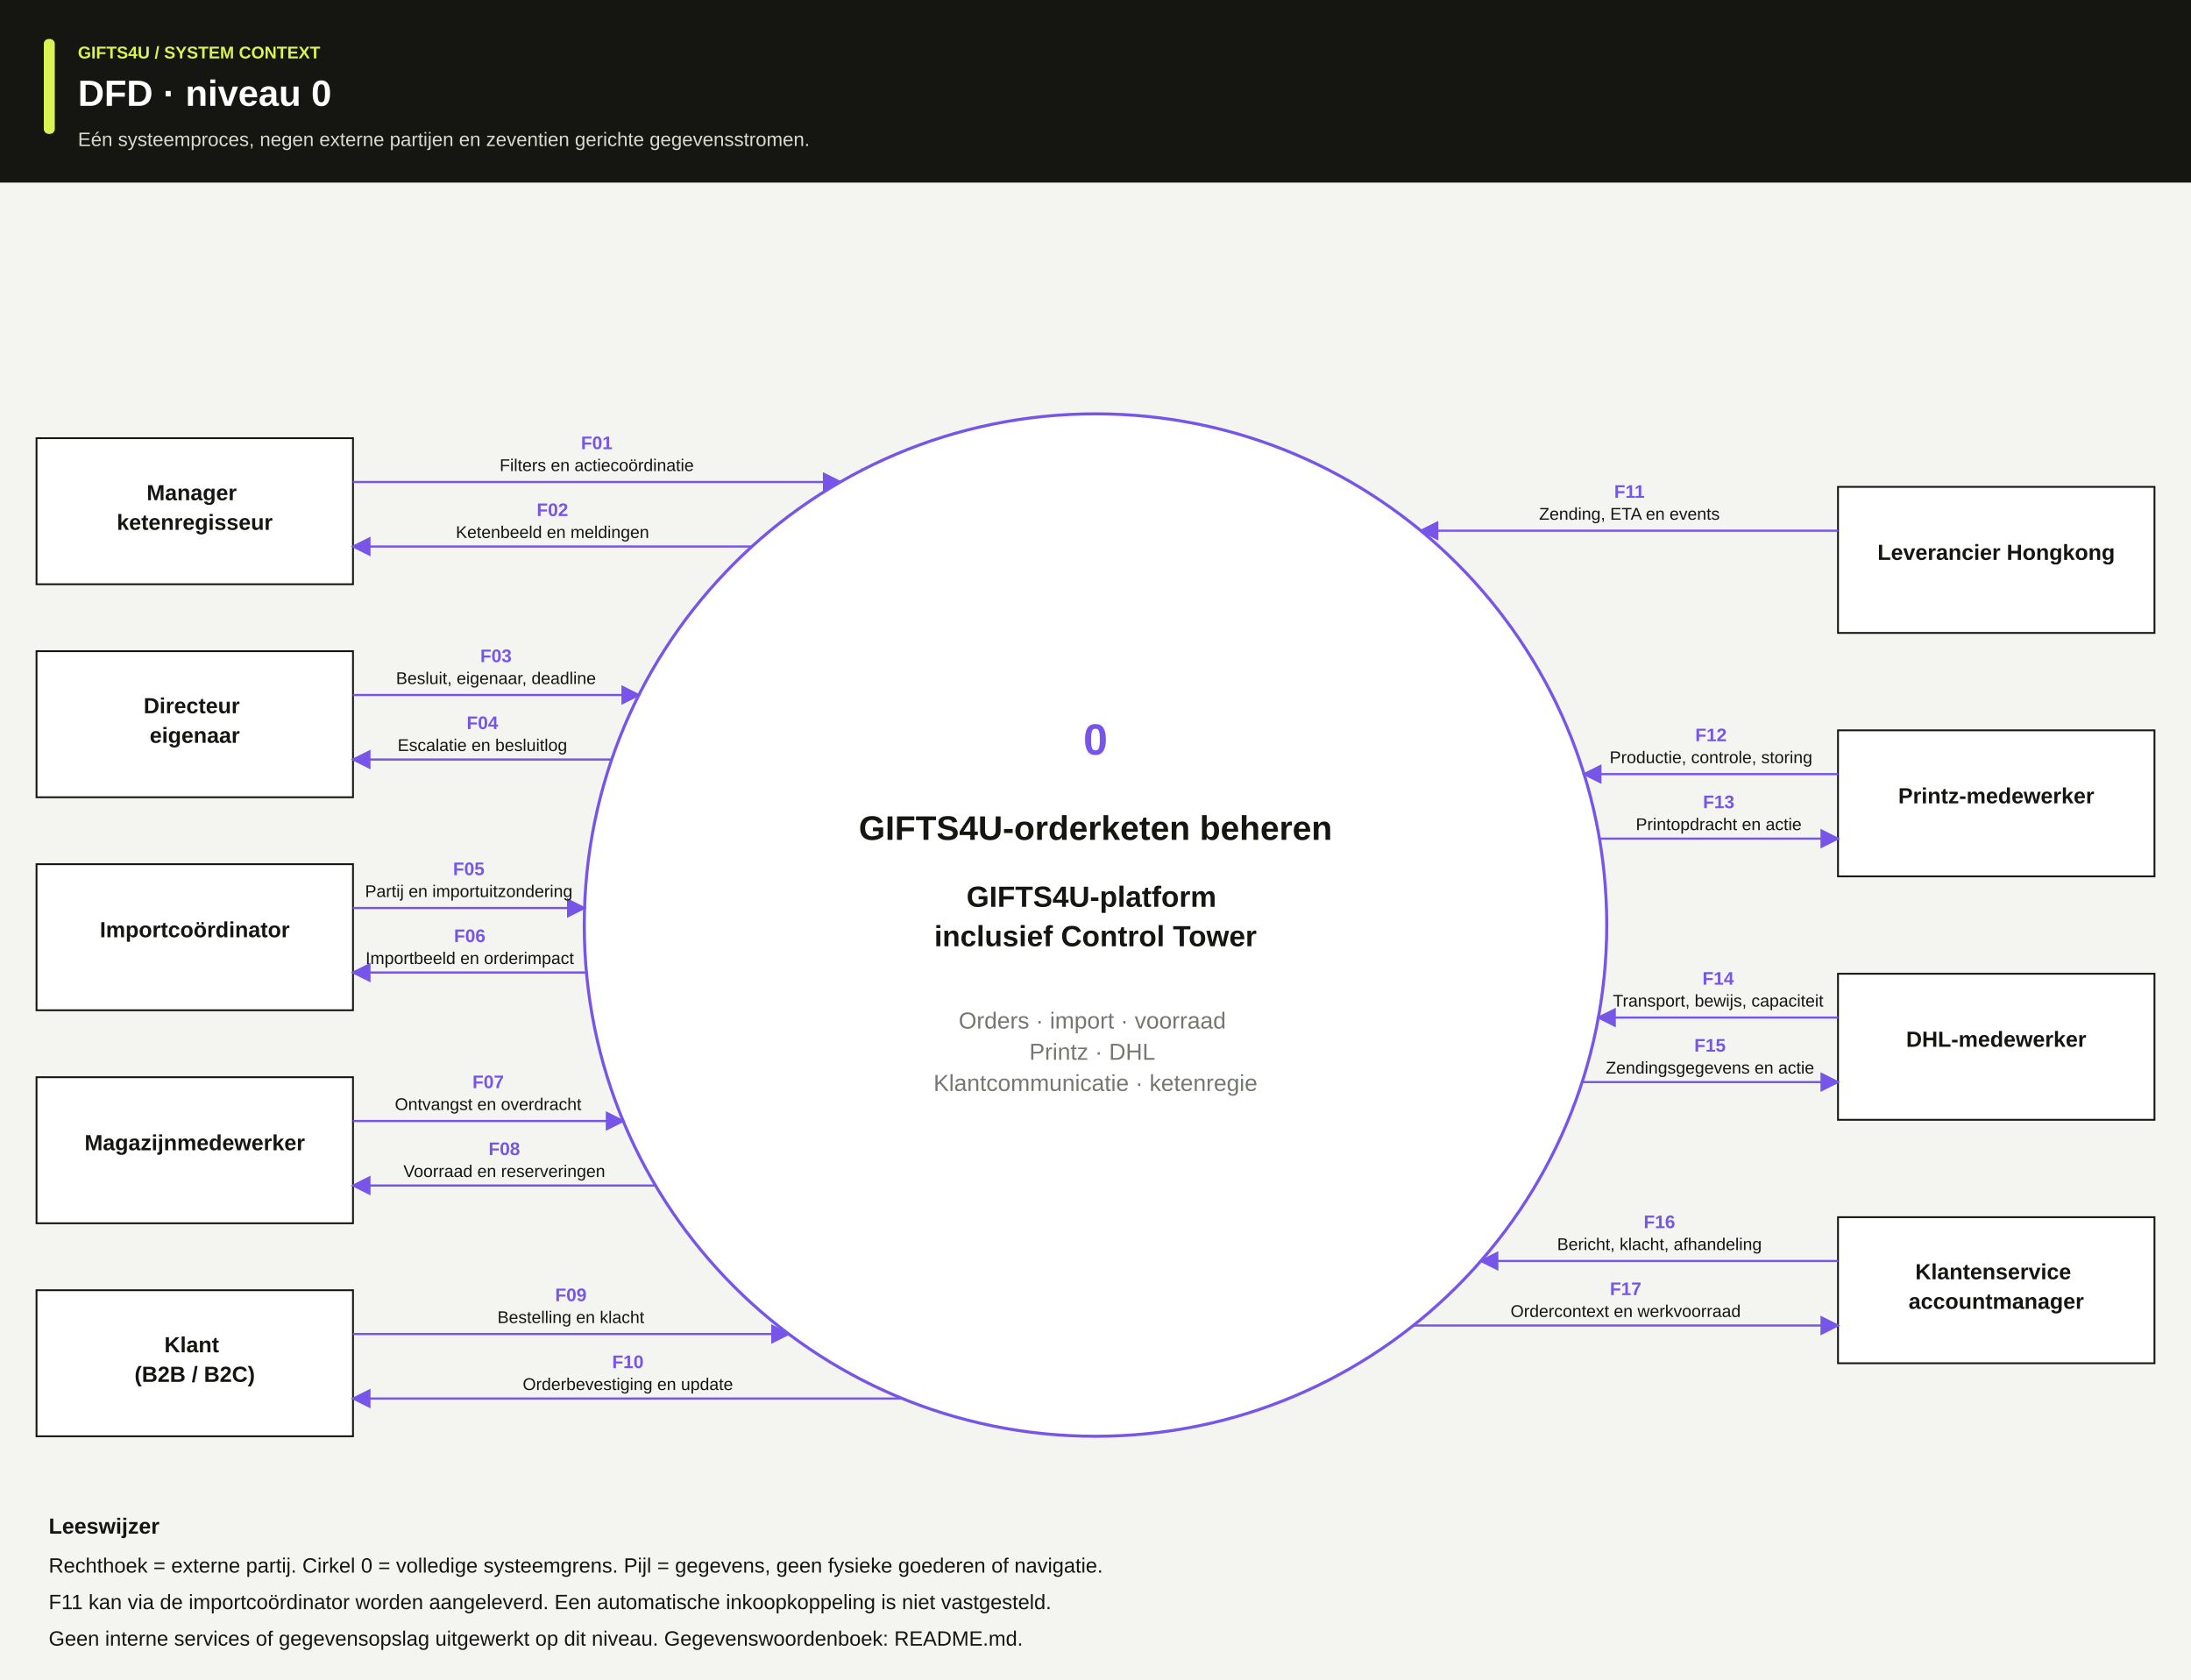
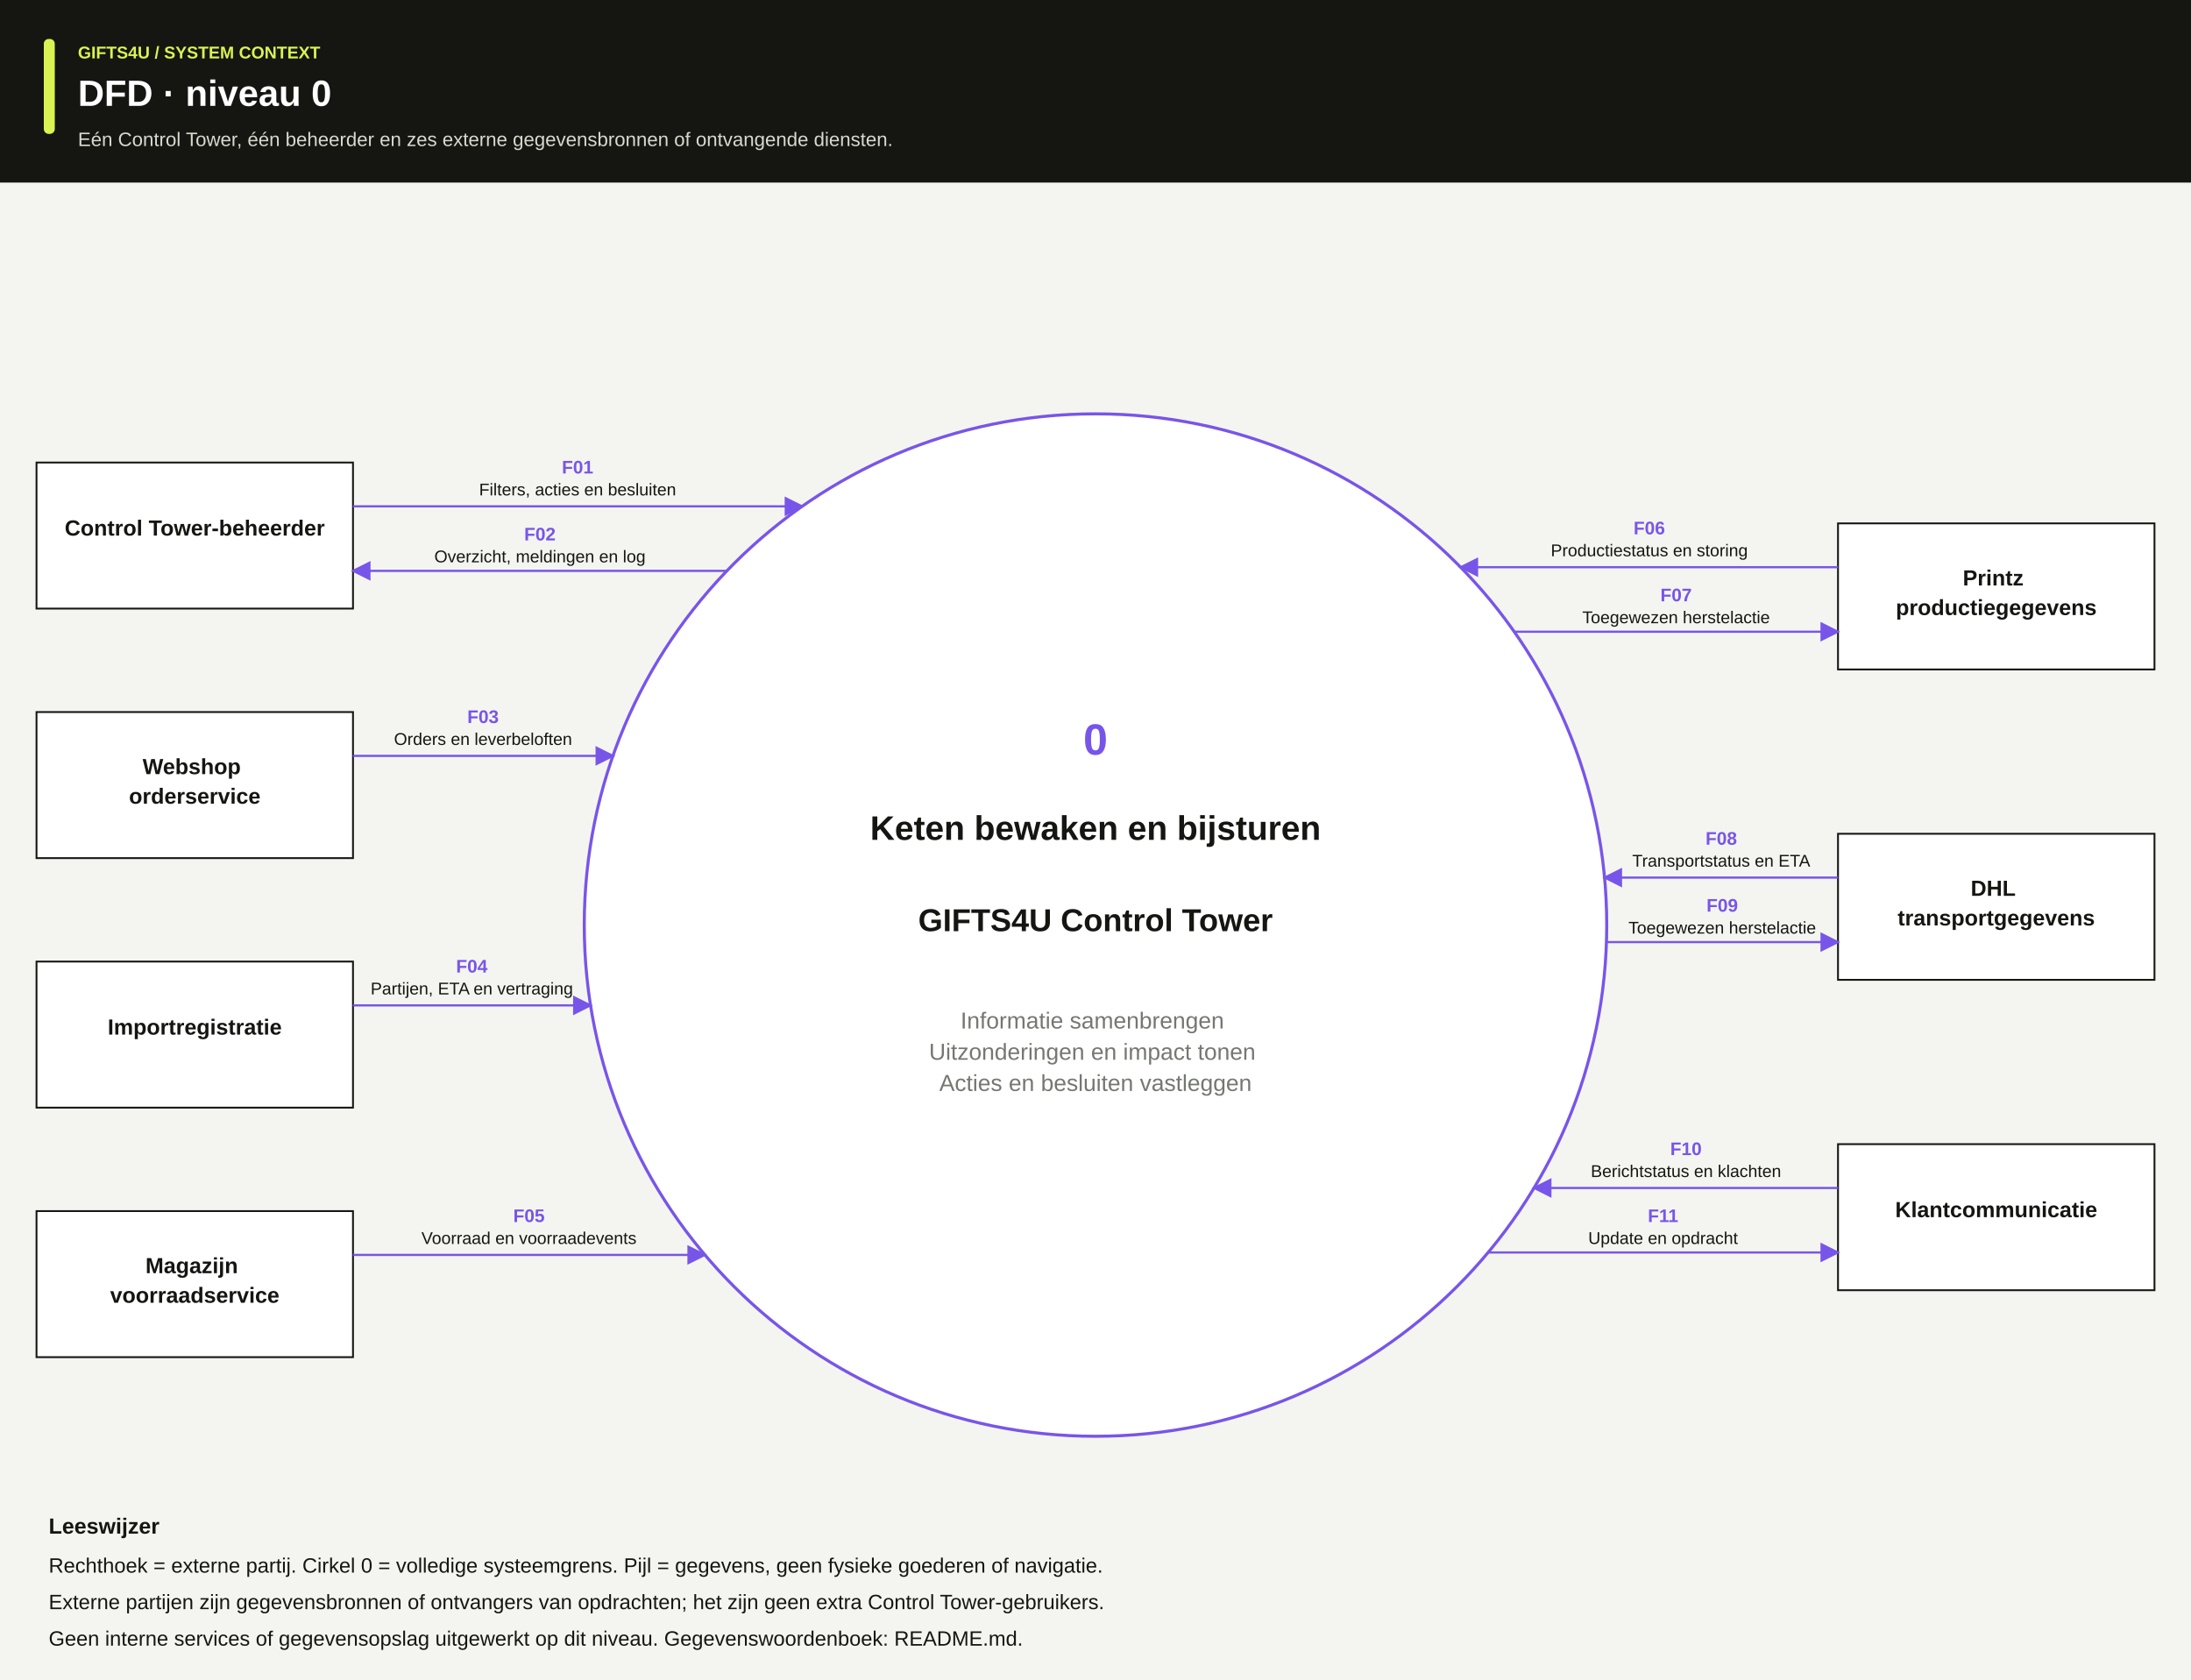
<svg xmlns="http://www.w3.org/2000/svg" width="1800" height="1380" viewBox="0 0 1800 1380" role="img" aria-labelledby="title desc">
  <defs>
    <marker id="arrow" markerWidth="9" markerHeight="9" refX="8" refY="4.5" orient="auto">
      <path d="M0 0 L9 4.5 L0 9" fill="#7855e9" />
    </marker>
  </defs>
  <g font-family="Arial, Helvetica, sans-serif">
    <rect width="1800" height="1380" fill="#f4f5f0" />
    <rect width="1800" height="150" fill="#151612" />
    <rect x="36" y="32" width="9" height="78" rx="4" fill="#daf352" />
    <text x="64" y="48" font-size="14" fill="#daf352" text-anchor="start" font-weight="700">
      <tspan x="64" dy="0">GIFTS4U / SYSTEM CONTEXT</tspan>
    </text>
    <text x="64" y="87" font-size="30" fill="white" text-anchor="start" font-weight="700">
      <tspan x="64" dy="0">DFD · niveau 0</tspan>
    </text>
    <text x="64" y="120" font-size="16" fill="#d8dacf" text-anchor="start" font-weight="400">
-       <tspan x="64" dy="0">Eén systeemproces, negen externe partijen en zeventien gerichte gegevensstromen.</tspan>
+       <tspan x="64" dy="0">Eén Control Tower, één beheerder en zes externe gegevensbronnen of ontvangende diensten.</tspan>
    </text>
    <circle cx="900" cy="760" r="420" fill="white" stroke="#7855e9" stroke-width="2.5" />
    <text x="900" y="620" font-size="36" fill="#7855e9" text-anchor="middle" font-weight="700">
      <tspan x="900" dy="0">0</tspan>
    </text>
    <text x="900" y="690" font-size="28" fill="#151612" text-anchor="middle" font-weight="700">
-       <tspan x="900" dy="0">GIFTS4U-orderketen beheren</tspan>
+       <tspan x="900" dy="0">Keten bewaken en bijsturen</tspan>
    </text>
-     <text x="900" y="745" font-size="24" fill="#151612" text-anchor="middle" font-weight="700">
-       <tspan x="900" dy="0">GIFTS4U-platform</tspan>
-       <tspan x="900" dy="32.4">inclusief Control Tower</tspan>
+     <text x="900" y="765" font-size="26" fill="#151612" text-anchor="middle" font-weight="700">
+       <tspan x="900" dy="0">GIFTS4U Control Tower</tspan>
    </text>
    <text x="900" y="845" font-size="19" fill="#747870" text-anchor="middle" font-weight="400">
-       <tspan x="900" dy="0">Orders · import · voorraad</tspan>
-       <tspan x="900" dy="25.65">Printz · DHL</tspan>
-       <tspan x="900" dy="25.65">Klantcommunicatie · ketenregie</tspan>
+       <tspan x="900" dy="0">Informatie samenbrengen</tspan>
+       <tspan x="900" dy="25.65">Uitzonderingen en impact tonen</tspan>
+       <tspan x="900" dy="25.65">Acties en besluiten vastleggen</tspan>
    </text>
-     <rect x="30" y="360" width="260" height="120" fill="white" stroke="#151612" stroke-width="1.5" />
-     <text x="160" y="411" font-size="18" fill="#151612" text-anchor="middle" font-weight="700">
-       <tspan x="160" dy="0">Manager</tspan>
-       <tspan x="160" dy="24.3">ketenregisseur</tspan>
+     <rect x="30" y="380" width="260" height="120" fill="white" stroke="#151612" stroke-width="1.5" />
+     <text x="160" y="440" font-size="18" fill="#151612" text-anchor="middle" font-weight="700">
+       <tspan x="160" dy="0">Control Tower-beheerder</tspan>
    </text>
-     <path d="M290 396H690.47" stroke="#7855e9" stroke-width="1.8" marker-end="url(#arrow)" />
-     <text x="490.235" y="369" font-size="15" fill="#7855e9" text-anchor="middle" font-weight="700">
-       <tspan x="490.235" dy="0">F01</tspan>
+     <path d="M290 416H659.04" stroke="#7855e9" stroke-width="1.8" marker-end="url(#arrow)" />
+     <text x="474.52" y="389" font-size="15" fill="#7855e9" text-anchor="middle" font-weight="700">
+       <tspan x="474.52" dy="0">F01</tspan>
    </text>
-     <text x="490.235" y="387" font-size="14" fill="#151612" text-anchor="middle" font-weight="400">
-       <tspan x="490.235" dy="0">Filters en actiecoördinatie</tspan>
+     <text x="474.52" y="407" font-size="14" fill="#151612" text-anchor="middle" font-weight="400">
+       <tspan x="474.52" dy="0">Filters, acties en besluiten</tspan>
    </text>
-     <path d="M617.73 449H290" stroke="#7855e9" stroke-width="1.8" marker-end="url(#arrow)" />
-     <text x="453.865" y="424" font-size="15" fill="#7855e9" text-anchor="middle" font-weight="700">
-       <tspan x="453.865" dy="0">F02</tspan>
+     <path d="M597.15 469H290" stroke="#7855e9" stroke-width="1.8" marker-end="url(#arrow)" />
+     <text x="443.575" y="444" font-size="15" fill="#7855e9" text-anchor="middle" font-weight="700">
+       <tspan x="443.575" dy="0">F02</tspan>
    </text>
-     <text x="453.865" y="442" font-size="14" fill="#151612" text-anchor="middle" font-weight="400">
-       <tspan x="453.865" dy="0">Ketenbeeld en meldingen</tspan>
+     <text x="443.575" y="462" font-size="14" fill="#151612" text-anchor="middle" font-weight="400">
+       <tspan x="443.575" dy="0">Overzicht, meldingen en log</tspan>
    </text>
-     <rect x="30" y="535" width="260" height="120" fill="white" stroke="#151612" stroke-width="1.5" />
-     <text x="160" y="586" font-size="18" fill="#151612" text-anchor="middle" font-weight="700">
-       <tspan x="160" dy="0">Directeur</tspan>
-       <tspan x="160" dy="24.3">eigenaar</tspan>
+     <rect x="30" y="585" width="260" height="120" fill="white" stroke="#151612" stroke-width="1.5" />
+     <text x="160" y="636" font-size="18" fill="#151612" text-anchor="middle" font-weight="700">
+       <tspan x="160" dy="0">Webshop</tspan>
+       <tspan x="160" dy="24.3">orderservice</tspan>
    </text>
-     <path d="M290 571H524.93" stroke="#7855e9" stroke-width="1.8" marker-end="url(#arrow)" />
-     <text x="407.465" y="544" font-size="15" fill="#7855e9" text-anchor="middle" font-weight="700">
-       <tspan x="407.465" dy="0">F03</tspan>
+     <path d="M290 621H503.67" stroke="#7855e9" stroke-width="1.8" marker-end="url(#arrow)" />
+     <text x="396.835" y="594" font-size="15" fill="#7855e9" text-anchor="middle" font-weight="700">
+       <tspan x="396.835" dy="0">F03</tspan>
    </text>
-     <text x="407.465" y="562" font-size="14" fill="#151612" text-anchor="middle" font-weight="400">
-       <tspan x="407.465" dy="0">Besluit, eigenaar, deadline</tspan>
+     <text x="396.835" y="612" font-size="14" fill="#151612" text-anchor="middle" font-weight="400">
+       <tspan x="396.835" dy="0">Orders en leverbeloften</tspan>
    </text>
-     <path d="M502.63 624H290" stroke="#7855e9" stroke-width="1.8" marker-end="url(#arrow)" />
-     <text x="396.315" y="599" font-size="15" fill="#7855e9" text-anchor="middle" font-weight="700">
-       <tspan x="396.315" dy="0">F04</tspan>
+     <rect x="30" y="790" width="260" height="120" fill="white" stroke="#151612" stroke-width="1.5" />
+     <text x="160" y="850" font-size="18" fill="#151612" text-anchor="middle" font-weight="700">
+       <tspan x="160" dy="0">Importregistratie</tspan>
    </text>
-     <text x="396.315" y="617" font-size="14" fill="#151612" text-anchor="middle" font-weight="400">
-       <tspan x="396.315" dy="0">Escalatie en besluitlog</tspan>
+     <path d="M290 826H485.22" stroke="#7855e9" stroke-width="1.8" marker-end="url(#arrow)" />
+     <text x="387.61" y="799" font-size="15" fill="#7855e9" text-anchor="middle" font-weight="700">
+       <tspan x="387.61" dy="0">F04</tspan>
    </text>
-     <rect x="30" y="710" width="260" height="120" fill="white" stroke="#151612" stroke-width="1.5" />
-     <text x="160" y="770" font-size="18" fill="#151612" text-anchor="middle" font-weight="700">
-       <tspan x="160" dy="0">Importcoördinator</tspan>
+     <text x="387.61" y="817" font-size="14" fill="#151612" text-anchor="middle" font-weight="400">
+       <tspan x="387.61" dy="0">Partijen, ETA en vertraging</tspan>
    </text>
-     <path d="M290 746H480.23" stroke="#7855e9" stroke-width="1.8" marker-end="url(#arrow)" />
-     <text x="385.115" y="719" font-size="15" fill="#7855e9" text-anchor="middle" font-weight="700">
-       <tspan x="385.115" dy="0">F05</tspan>
+     <rect x="30" y="995" width="260" height="120" fill="white" stroke="#151612" stroke-width="1.5" />
+     <text x="160" y="1046" font-size="18" fill="#151612" text-anchor="middle" font-weight="700">
+       <tspan x="160" dy="0">Magazijn</tspan>
+       <tspan x="160" dy="24.3">voorraadservice</tspan>
    </text>
-     <text x="385.115" y="737" font-size="14" fill="#151612" text-anchor="middle" font-weight="400">
-       <tspan x="385.115" dy="0">Partij en importuitzondering</tspan>
+     <path d="M290 1031H579.13" stroke="#7855e9" stroke-width="1.8" marker-end="url(#arrow)" />
+     <text x="434.565" y="1004" font-size="15" fill="#7855e9" text-anchor="middle" font-weight="700">
+       <tspan x="434.565" dy="0">F05</tspan>
    </text>
-     <path d="M481.81 799H290" stroke="#7855e9" stroke-width="1.8" marker-end="url(#arrow)" />
-     <text x="385.905" y="774" font-size="15" fill="#7855e9" text-anchor="middle" font-weight="700">
-       <tspan x="385.905" dy="0">F06</tspan>
+     <text x="434.565" y="1022" font-size="14" fill="#151612" text-anchor="middle" font-weight="400">
+       <tspan x="434.565" dy="0">Voorraad en voorraadevents</tspan>
    </text>
-     <text x="385.905" y="792" font-size="14" fill="#151612" text-anchor="middle" font-weight="400">
-       <tspan x="385.905" dy="0">Importbeeld en orderimpact</tspan>
+     <rect x="1510" y="430" width="260" height="120" fill="white" stroke="#151612" stroke-width="1.5" />
+     <text x="1640" y="481" font-size="18" fill="#151612" text-anchor="middle" font-weight="700">
+       <tspan x="1640" dy="0">Printz</tspan>
+       <tspan x="1640" dy="24.3">productiegegevens</tspan>
    </text>
-     <rect x="30" y="885" width="260" height="120" fill="white" stroke="#151612" stroke-width="1.5" />
-     <text x="160" y="945" font-size="18" fill="#151612" text-anchor="middle" font-weight="700">
-       <tspan x="160" dy="0">Magazijnmedewerker</tspan>
+     <path d="M1510 466H1199.94" stroke="#7855e9" stroke-width="1.8" marker-end="url(#arrow)" />
+     <text x="1354.97" y="439" font-size="15" fill="#7855e9" text-anchor="middle" font-weight="700">
+       <tspan x="1354.97" dy="0">F06</tspan>
    </text>
-     <path d="M290 921H512.08" stroke="#7855e9" stroke-width="1.8" marker-end="url(#arrow)" />
-     <text x="401.04" y="894" font-size="15" fill="#7855e9" text-anchor="middle" font-weight="700">
-       <tspan x="401.04" dy="0">F07</tspan>
+     <text x="1354.97" y="457" font-size="14" fill="#151612" text-anchor="middle" font-weight="400">
+       <tspan x="1354.97" dy="0">Productiestatus en storing</tspan>
    </text>
-     <text x="401.04" y="912" font-size="14" fill="#151612" text-anchor="middle" font-weight="400">
-       <tspan x="401.04" dy="0">Ontvangst en overdracht</tspan>
+     <path d="M1243.98 519H1510" stroke="#7855e9" stroke-width="1.8" marker-end="url(#arrow)" />
+     <text x="1376.99" y="494" font-size="15" fill="#7855e9" text-anchor="middle" font-weight="700">
+       <tspan x="1376.99" dy="0">F07</tspan>
    </text>
-     <path d="M538.61 974H290" stroke="#7855e9" stroke-width="1.8" marker-end="url(#arrow)" />
-     <text x="414.305" y="949" font-size="15" fill="#7855e9" text-anchor="middle" font-weight="700">
-       <tspan x="414.305" dy="0">F08</tspan>
+     <text x="1376.99" y="512" font-size="14" fill="#151612" text-anchor="middle" font-weight="400">
+       <tspan x="1376.99" dy="0">Toegewezen herstelactie</tspan>
    </text>
-     <text x="414.305" y="967" font-size="14" fill="#151612" text-anchor="middle" font-weight="400">
-       <tspan x="414.305" dy="0">Voorraad en reserveringen</tspan>
+     <rect x="1510" y="685" width="260" height="120" fill="white" stroke="#151612" stroke-width="1.5" />
+     <text x="1640" y="736" font-size="18" fill="#151612" text-anchor="middle" font-weight="700">
+       <tspan x="1640" dy="0">DHL</tspan>
+       <tspan x="1640" dy="24.3">transportgegevens</tspan>
    </text>
-     <rect x="30" y="1060" width="260" height="120" fill="white" stroke="#151612" stroke-width="1.5" />
-     <text x="160" y="1111" font-size="18" fill="#151612" text-anchor="middle" font-weight="700">
-       <tspan x="160" dy="0">Klant</tspan>
-       <tspan x="160" dy="24.3">(B2B / B2C)</tspan>
+     <path d="M1510 721H1318.19" stroke="#7855e9" stroke-width="1.8" marker-end="url(#arrow)" />
+     <text x="1414.095" y="694" font-size="15" fill="#7855e9" text-anchor="middle" font-weight="700">
+       <tspan x="1414.095" dy="0">F08</tspan>
    </text>
-     <path d="M290 1096H648.0" stroke="#7855e9" stroke-width="1.8" marker-end="url(#arrow)" />
-     <text x="469.0" y="1069" font-size="15" fill="#7855e9" text-anchor="middle" font-weight="700">
-       <tspan x="469.0" dy="0">F09</tspan>
+     <text x="1414.095" y="712" font-size="14" fill="#151612" text-anchor="middle" font-weight="400">
+       <tspan x="1414.095" dy="0">Transportstatus en ETA</tspan>
    </text>
-     <text x="469.0" y="1087" font-size="14" fill="#151612" text-anchor="middle" font-weight="400">
-       <tspan x="469.0" dy="0">Bestelling en klacht</tspan>
+     <path d="M1319.77 774H1510" stroke="#7855e9" stroke-width="1.8" marker-end="url(#arrow)" />
+     <text x="1414.885" y="749" font-size="15" fill="#7855e9" text-anchor="middle" font-weight="700">
+       <tspan x="1414.885" dy="0">F09</tspan>
    </text>
-     <path d="M741.64 1149H290" stroke="#7855e9" stroke-width="1.8" marker-end="url(#arrow)" />
-     <text x="515.82" y="1124" font-size="15" fill="#7855e9" text-anchor="middle" font-weight="700">
-       <tspan x="515.82" dy="0">F10</tspan>
+     <text x="1414.885" y="767" font-size="14" fill="#151612" text-anchor="middle" font-weight="400">
+       <tspan x="1414.885" dy="0">Toegewezen herstelactie</tspan>
    </text>
-     <text x="515.82" y="1142" font-size="14" fill="#151612" text-anchor="middle" font-weight="400">
-       <tspan x="515.82" dy="0">Orderbevestiging en update</tspan>
+     <rect x="1510" y="940" width="260" height="120" fill="white" stroke="#151612" stroke-width="1.5" />
+     <text x="1640" y="1000" font-size="18" fill="#151612" text-anchor="middle" font-weight="700">
+       <tspan x="1640" dy="0">Klantcommunicatie</tspan>
    </text>
-     <rect x="1510" y="400" width="260" height="120" fill="white" stroke="#151612" stroke-width="1.5" />
-     <text x="1640" y="460" font-size="18" fill="#151612" text-anchor="middle" font-weight="700">
-       <tspan x="1640" dy="0">Leverancier Hongkong</tspan>
+     <path d="M1510 976H1260.2" stroke="#7855e9" stroke-width="1.8" marker-end="url(#arrow)" />
+     <text x="1385.1" y="949" font-size="15" fill="#7855e9" text-anchor="middle" font-weight="700">
+       <tspan x="1385.1" dy="0">F10</tspan>
    </text>
-     <path d="M1510 436H1167.25" stroke="#7855e9" stroke-width="1.8" marker-end="url(#arrow)" />
-     <text x="1338.625" y="409" font-size="15" fill="#7855e9" text-anchor="middle" font-weight="700">
-       <tspan x="1338.625" dy="0">F11</tspan>
+     <text x="1385.1" y="967" font-size="14" fill="#151612" text-anchor="middle" font-weight="400">
+       <tspan x="1385.1" dy="0">Berichtstatus en klachten</tspan>
    </text>
-     <text x="1338.625" y="427" font-size="14" fill="#151612" text-anchor="middle" font-weight="400">
-       <tspan x="1338.625" dy="0">Zending, ETA en events</tspan>
+     <path d="M1222.55 1029H1510" stroke="#7855e9" stroke-width="1.8" marker-end="url(#arrow)" />
+     <text x="1366.275" y="1004" font-size="15" fill="#7855e9" text-anchor="middle" font-weight="700">
+       <tspan x="1366.275" dy="0">F11</tspan>
    </text>
-     <rect x="1510" y="600" width="260" height="120" fill="white" stroke="#151612" stroke-width="1.5" />
-     <text x="1640" y="660" font-size="18" fill="#151612" text-anchor="middle" font-weight="700">
-       <tspan x="1640" dy="0">Printz-medewerker</tspan>
-     </text>
-     <path d="M1510 636H1301.28" stroke="#7855e9" stroke-width="1.8" marker-end="url(#arrow)" />
-     <text x="1405.64" y="609" font-size="15" fill="#7855e9" text-anchor="middle" font-weight="700">
-       <tspan x="1405.64" dy="0">F12</tspan>
-     </text>
-     <text x="1405.64" y="627" font-size="14" fill="#151612" text-anchor="middle" font-weight="400">
-       <tspan x="1405.64" dy="0">Productie, controle, storing</tspan>
-     </text>
-     <path d="M1313.96 689H1510" stroke="#7855e9" stroke-width="1.8" marker-end="url(#arrow)" />
-     <text x="1411.98" y="664" font-size="15" fill="#7855e9" text-anchor="middle" font-weight="700">
-       <tspan x="1411.98" dy="0">F13</tspan>
-     </text>
-     <text x="1411.98" y="682" font-size="14" fill="#151612" text-anchor="middle" font-weight="400">
-       <tspan x="1411.98" dy="0">Printopdracht en actie</tspan>
-     </text>
-     <rect x="1510" y="800" width="260" height="120" fill="white" stroke="#151612" stroke-width="1.5" />
-     <text x="1640" y="860" font-size="18" fill="#151612" text-anchor="middle" font-weight="700">
-       <tspan x="1640" dy="0">DHL-medewerker</tspan>
-     </text>
-     <path d="M1510 836H1313.07" stroke="#7855e9" stroke-width="1.8" marker-end="url(#arrow)" />
-     <text x="1411.535" y="809" font-size="15" fill="#7855e9" text-anchor="middle" font-weight="700">
-       <tspan x="1411.535" dy="0">F14</tspan>
-     </text>
-     <text x="1411.535" y="827" font-size="14" fill="#151612" text-anchor="middle" font-weight="400">
-       <tspan x="1411.535" dy="0">Transport, bewijs, capaciteit</tspan>
-     </text>
-     <path d="M1299.7 889H1510" stroke="#7855e9" stroke-width="1.8" marker-end="url(#arrow)" />
-     <text x="1404.85" y="864" font-size="15" fill="#7855e9" text-anchor="middle" font-weight="700">
-       <tspan x="1404.85" dy="0">F15</tspan>
-     </text>
-     <text x="1404.85" y="882" font-size="14" fill="#151612" text-anchor="middle" font-weight="400">
-       <tspan x="1404.85" dy="0">Zendingsgegevens en actie</tspan>
-     </text>
-     <rect x="1510" y="1000" width="260" height="120" fill="white" stroke="#151612" stroke-width="1.5" />
-     <text x="1640" y="1051" font-size="18" fill="#151612" text-anchor="middle" font-weight="700">
-       <tspan x="1640" dy="0">Klantenservice</tspan>
-       <tspan x="1640" dy="24.3">accountmanager</tspan>
-     </text>
-     <path d="M1510 1036H1216.58" stroke="#7855e9" stroke-width="1.8" marker-end="url(#arrow)" />
-     <text x="1363.29" y="1009" font-size="15" fill="#7855e9" text-anchor="middle" font-weight="700">
-       <tspan x="1363.29" dy="0">F16</tspan>
-     </text>
-     <text x="1363.29" y="1027" font-size="14" fill="#151612" text-anchor="middle" font-weight="400">
-       <tspan x="1363.29" dy="0">Bericht, klacht, afhandeling</tspan>
-     </text>
-     <path d="M1161.07 1089H1510" stroke="#7855e9" stroke-width="1.8" marker-end="url(#arrow)" />
-     <text x="1335.535" y="1064" font-size="15" fill="#7855e9" text-anchor="middle" font-weight="700">
-       <tspan x="1335.535" dy="0">F17</tspan>
-     </text>
-     <text x="1335.535" y="1082" font-size="14" fill="#151612" text-anchor="middle" font-weight="400">
-       <tspan x="1335.535" dy="0">Ordercontext en werkvoorraad</tspan>
+     <text x="1366.275" y="1022" font-size="14" fill="#151612" text-anchor="middle" font-weight="400">
+       <tspan x="1366.275" dy="0">Update en opdracht</tspan>
    </text>
    <text x="40" y="1260" font-size="18" fill="#151612" text-anchor="start" font-weight="700">
      <tspan x="40" dy="0">Leeswijzer</tspan>
    </text>
    <text x="40" y="1292" font-size="17" fill="#151612" text-anchor="start" font-weight="400">
      <tspan x="40" dy="0">Rechthoek = externe partij. Cirkel 0 = volledige systeemgrens. Pijl = gegevens, geen fysieke goederen of navigatie.</tspan>
    </text>
    <text x="40" y="1322" font-size="17" fill="#151612" text-anchor="start" font-weight="400">
-       <tspan x="40" dy="0">F11 kan via de importcoördinator worden aangeleverd. Een automatische inkoopkoppeling is niet vastgesteld.</tspan>
+       <tspan x="40" dy="0">Externe partijen zijn gegevensbronnen of ontvangers van opdrachten; het zijn geen extra Control Tower-gebruikers.</tspan>
    </text>
    <text x="40" y="1352" font-size="17" fill="#151612" text-anchor="start" font-weight="400">
      <tspan x="40" dy="0">Geen interne services of gegevensopslag uitgewerkt op dit niveau. Gegevenswoordenboek: README.md.</tspan>
    </text>
  </g>
</svg>
